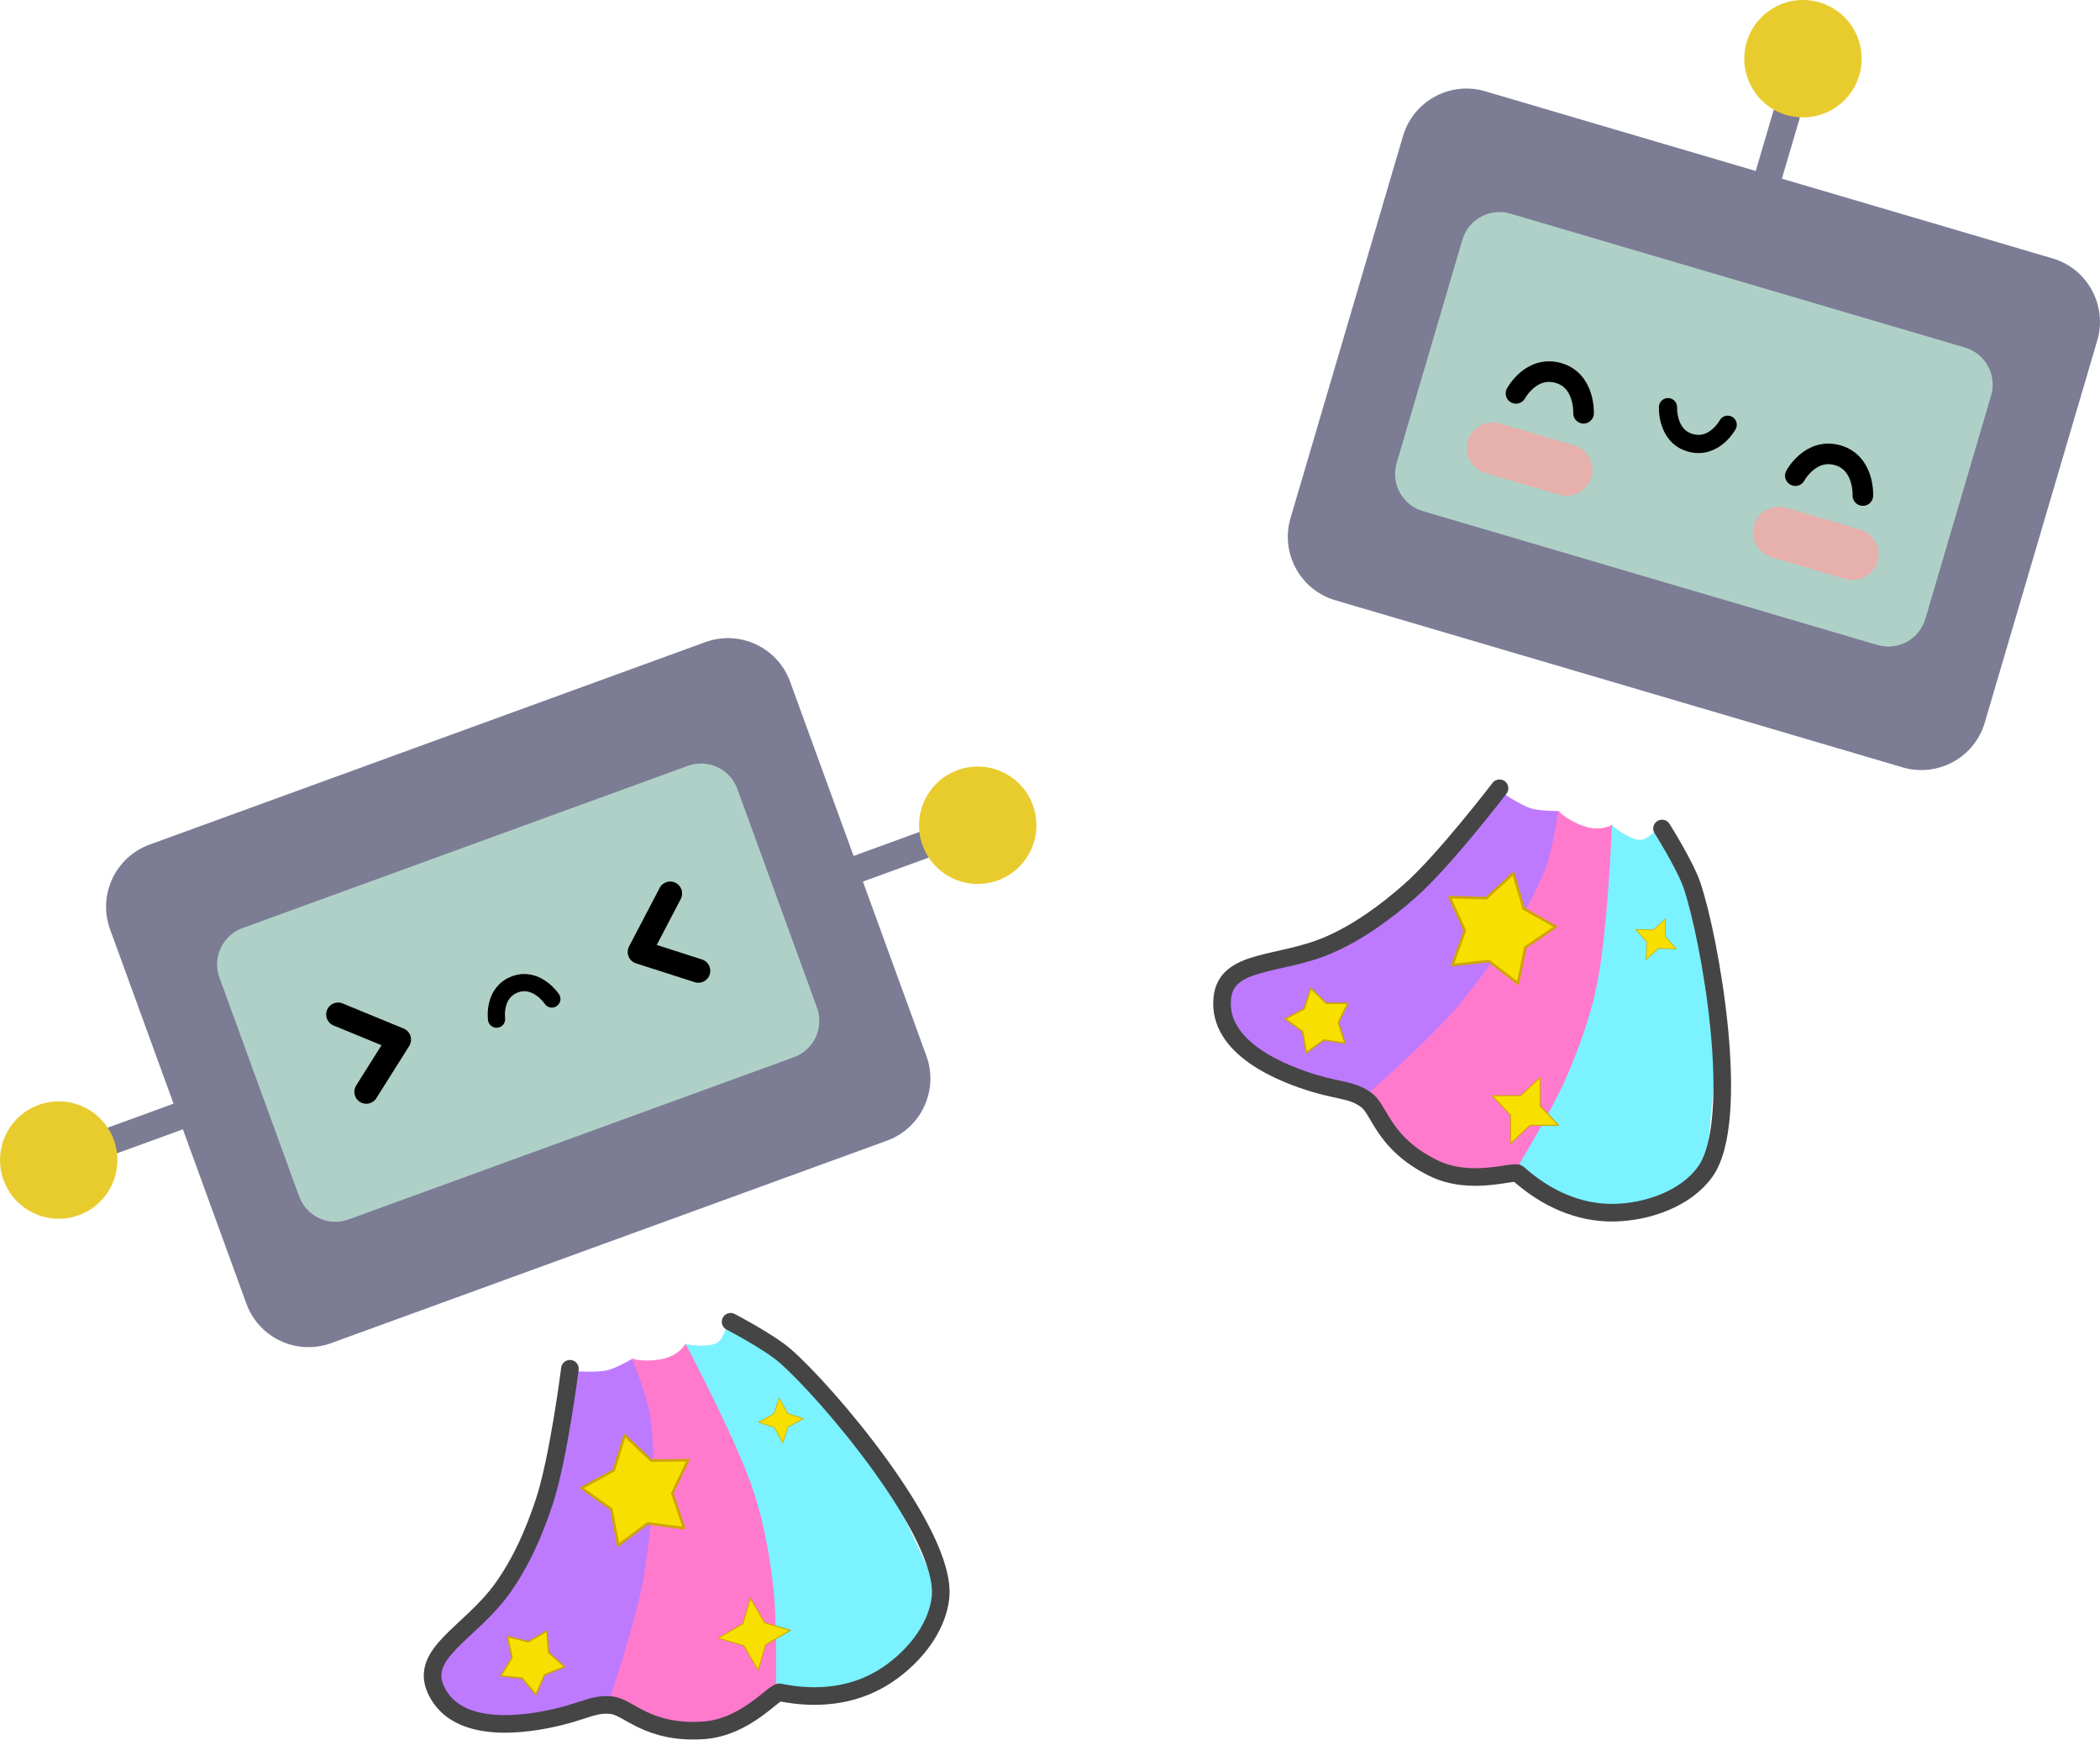
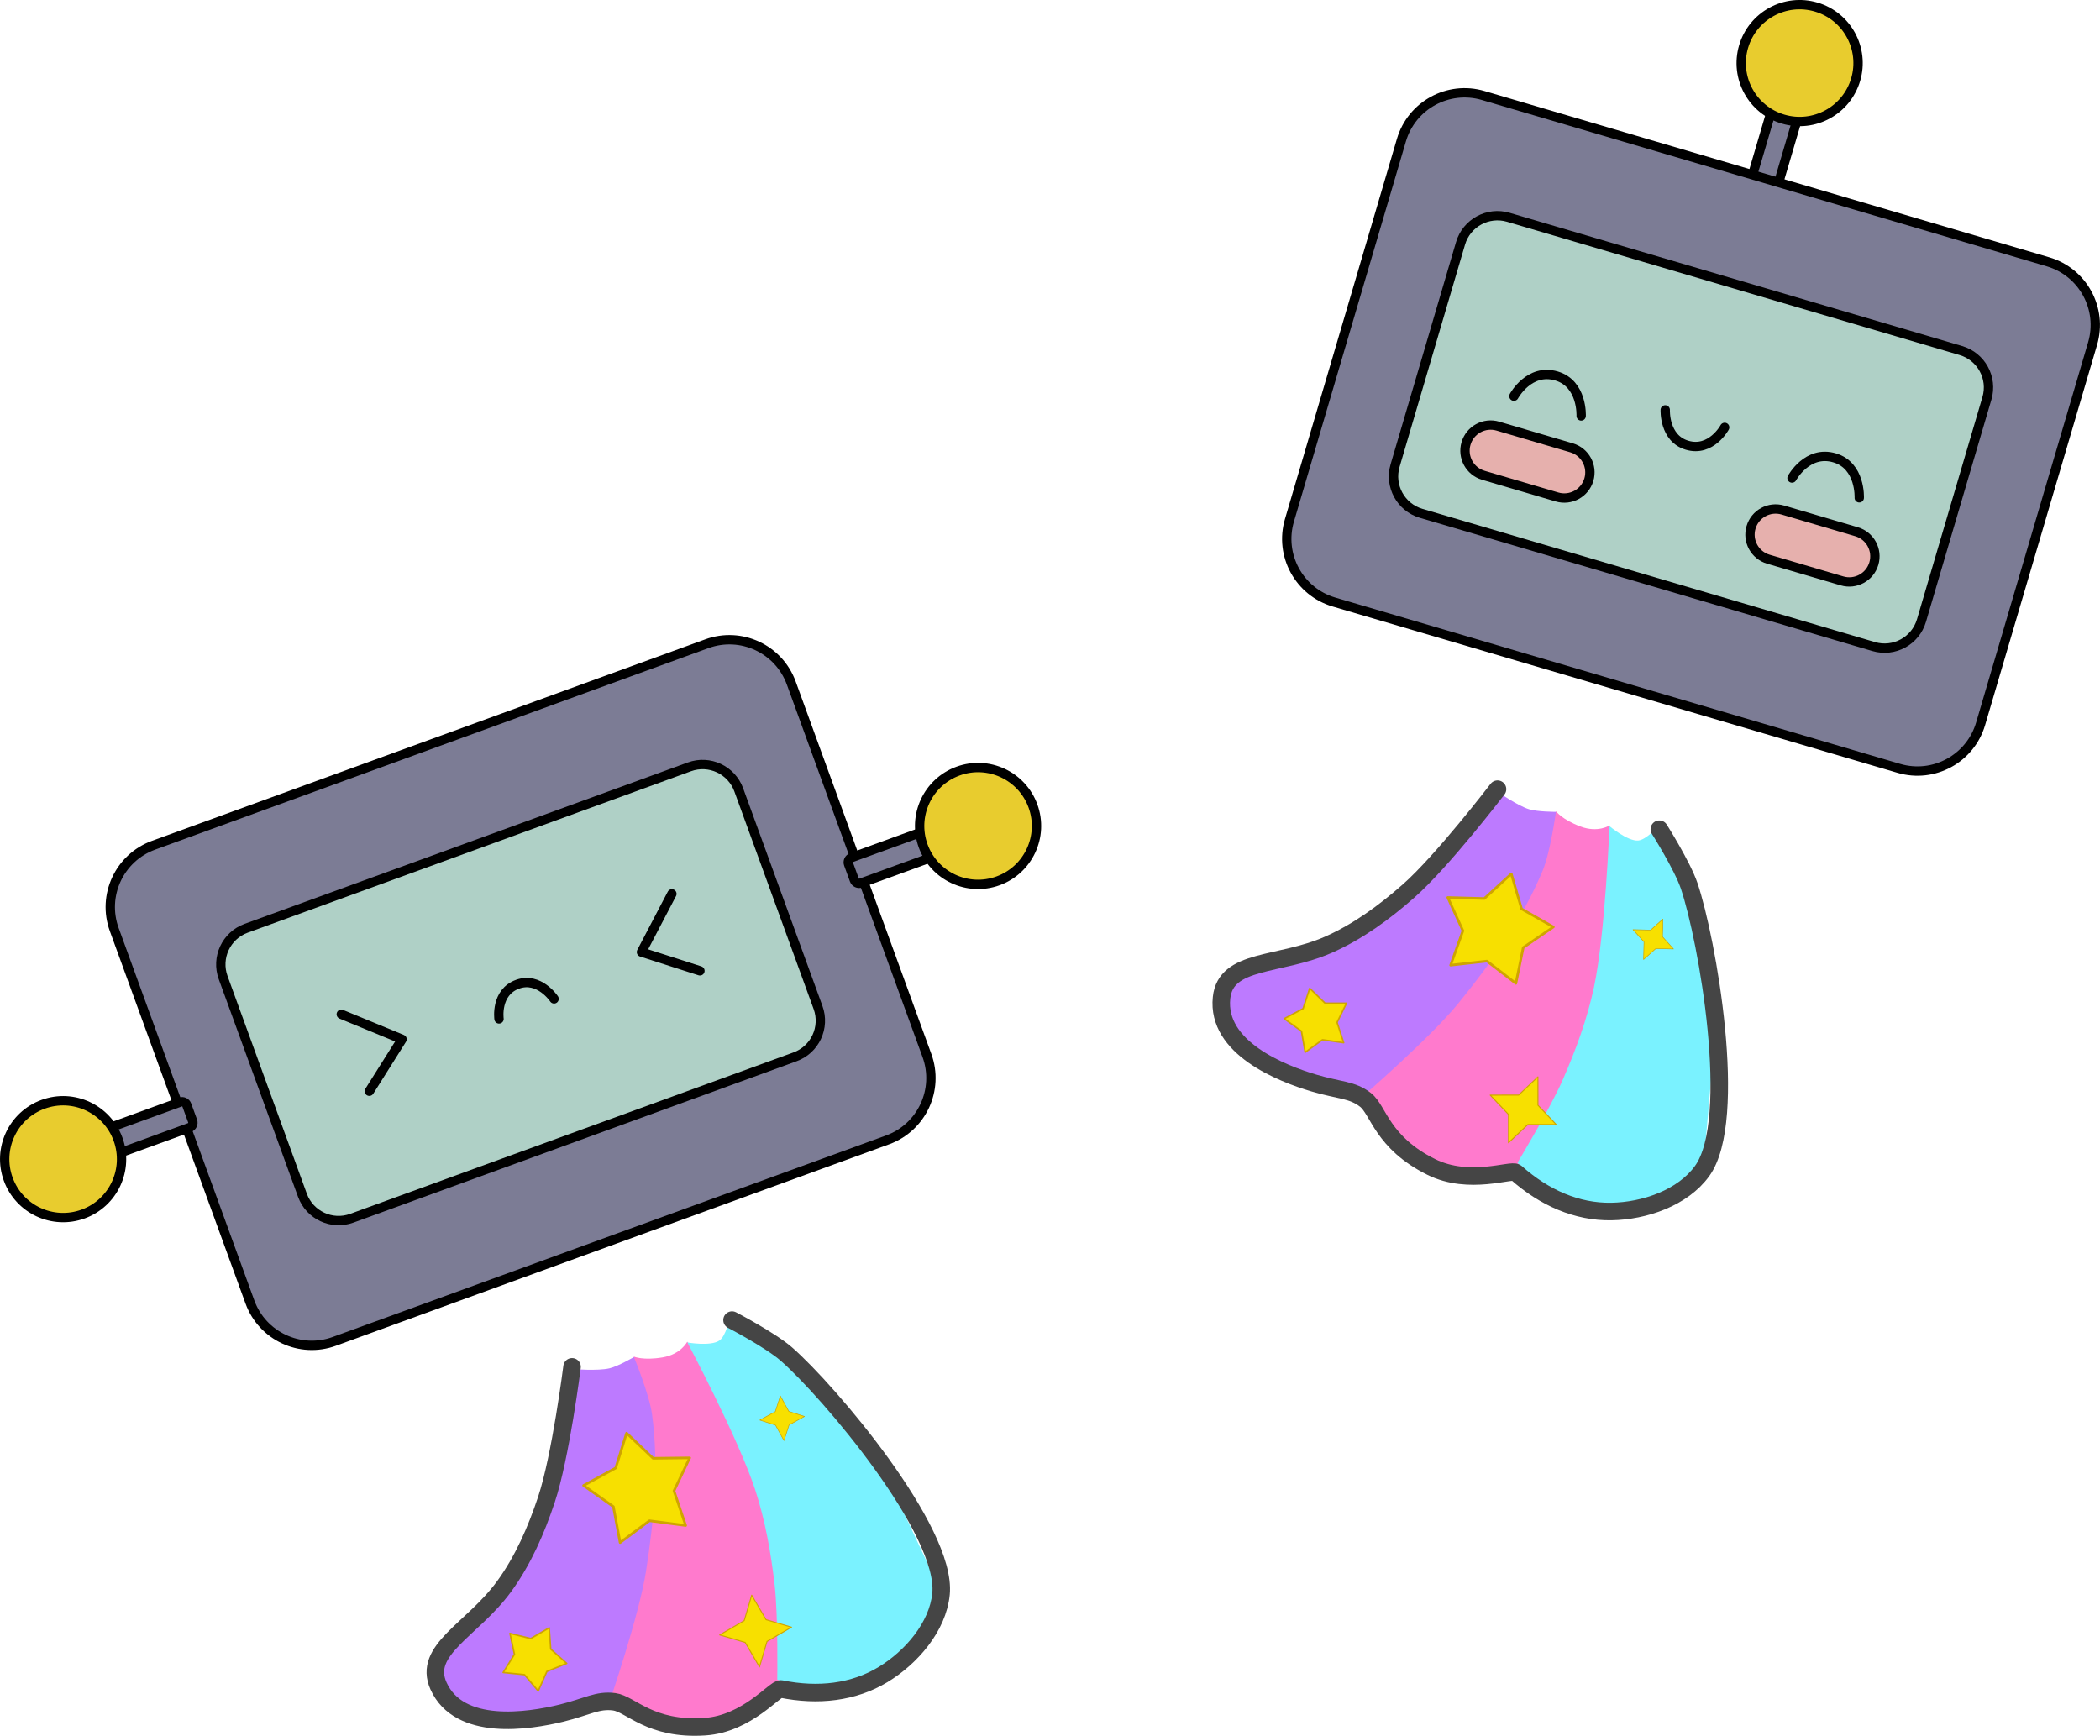
- <svg xmlns="http://www.w3.org/2000/svg" width="338.151" height="280.041" viewBox="0 0 89.469 74.094">
-   <g transform="rotate(-20.013 -114.143 219.441)">
+ <svg xmlns="http://www.w3.org/2000/svg" width="339.661" height="280.798" viewBox="0 0 89.869 74.294">
+   <g transform="rotate(-20.013 -113.476 218.974)" stroke="#000" stroke-width=".4" stroke-linecap="round" stroke-linejoin="round" stroke-dashoffset="35.169">
    <rect width="30.834" height="22.601" x="59.066" y="88.299" ry="2.818" fill="#7c7c95" />
    <rect width="23.483" height="13.209" x="62.741" y="92.995" ry="1.647" fill="#afd0c6" />
    <rect width="3.507" height="1.162" x="55.906" y="99.018" ry=".218" fill="#7c7c95" />
    <circle cx="53.647" cy="99.6" r="2.5" fill="#e8cc2e" />
    <g transform="matrix(-1 0 0 1 148.965 0)">
      <rect width="3.507" height="1.162" x="55.906" y="99.018" ry=".218" fill="#7c7c95" />
      <circle cx="53.647" cy="99.6" r="2.5" fill="#e8cc2e" />
    </g>
-     <g fill="none" stroke="#000" stroke-linecap="round" stroke-linejoin="round" stroke-dashoffset="35.169">
-       <path d="M66.954 97.846l2.077 1.896-2.077 1.611M82.012 97.846l-2.077 1.896 2.077 1.611" stroke-width="1.016" />
-       <path d="M75.736 100.344s-.272-1.122-1.251-1.123c-1.019-.002-1.256 1.123-1.256 1.123" stroke-width=".733" />
+     <g fill="none">
+       <path d="M66.954 97.846l2.077 1.896-2.077 1.611M82.012 97.846l-2.077 1.896 2.077 1.611M75.736 100.344s-.272-1.122-1.251-1.123c-1.019-.002-1.256 1.123-1.256 1.123" />
    </g>
  </g>
-   <g transform="rotate(16.408 384.461 -141.903)">
+   <g transform="rotate(16.408 383.867 -141.109)" stroke="#000" stroke-width=".4" stroke-linecap="round" stroke-linejoin="round" stroke-dashoffset="35.169">
    <g transform="rotate(90 99.93 129.804)">
      <rect width="3.507" height="1.162" x="55.906" y="99.018" ry=".218" fill="#7c7c95" />
      <circle cx="53.647" cy="99.6" r="2.5" fill="#e8cc2e" />
    </g>
    <rect width="30.834" height="22.601" x="114.718" y="88.678" ry="2.818" fill="#7c7c95" />
    <rect width="23.483" height="13.209" x="118.393" y="93.374" ry="1.647" fill="#afd0c6" />
-     <g fill="none" stroke="#000" stroke-linecap="round" stroke-linejoin="round" stroke-dashoffset="35.169">
-       <path d="M137.838 100.65s-.325-1.342-1.497-1.343c-1.22-.002-1.503 1.344-1.503 1.344M125.432 100.65s-.325-1.342-1.497-1.343c-1.22-.002-1.503 1.344-1.503 1.344" stroke-width=".877" />
-       <path d="M128.81 99.385s.287 1.186 1.323 1.187c1.077.002 1.328-1.187 1.328-1.187" stroke-width=".775" />
+     <g fill="none">
+       <path d="M137.838 100.65s-.325-1.342-1.497-1.343c-1.22-.002-1.503 1.344-1.503 1.344M125.432 100.65s-.325-1.342-1.497-1.343c-1.22-.002-1.503 1.344-1.503 1.344M128.81 99.385s.287 1.186 1.323 1.187c1.077.002 1.328-1.187 1.328-1.187" />
    </g>
    <g transform="translate(-.208)" fill="#faa4a4" fill-opacity=".726">
      <rect width="5.48" height="2.194" x="121.246" y="102.075" ry="1.097" />
      <rect width="5.48" height="2.194" x="133.96" y="102.075" ry="1.097" />
    </g>
  </g>
-   <path d="M27.028 58.812s.538 3.7.514 5.562a21.657 21.657 0 01-.515 4.33c-.287 1.31-1.236 3.827-1.236 3.827l1.3.597 1.59.662 3.087-.67 1.356-1.089s.044-4.08-.309-6.077c-.39-2.206-1.977-6.423-1.977-6.423l-1.628-2.304s-.27.537-1.05.67c-.841.143-1.235-.034-1.235-.034z" fill="#ff7acd" />
-   <path d="M29.217 57.259s2.18 4.105 2.9 6.302c.431 1.319.675 2.7.833 4.078.155 1.34.112 4.047.112 4.047l1.666.67 2.279-.591 2.27-1.915.811-1.874-2.375-5.065-4.308-5.16-2.392-1.495s-.147.73-.427.92c-.378.258-1.37.083-1.37.083z" fill="#7af2ff" />
-   <path d="M24.346 58.4l-1.163 5.553s-1.155 2.66-1.937 3.875c-.824 1.28-2.874 3.552-2.874 3.552l.807 1.324 1.68.549 3.1-.194 1.937-.452s1.252-3.655 1.55-5.554c.346-2.213.557-4.496.258-6.716-.115-.85-.775-2.454-.775-2.454s-.679.398-1.056.485c-.496.114-1.527.031-1.527.031z" fill="#bd7aff" />
-   <path d="M22.833 72.178l-.59-.7-.91-.093.483-.777-.193-.895.889.22.791-.46.065.912.683.61-.849.345z" fill="#f7e000" stroke="#cfa500" stroke-width=".064" stroke-linecap="round" stroke-linejoin="round" stroke-dashoffset="35.169" />
-   <path d="M34.228 60.426l-.66.362-.217.67-.362-.66-.67-.216.66-.363.216-.67.363.66z" fill="#f7e000" stroke="#cfa500" stroke-width=".026" stroke-linecap="round" stroke-linejoin="round" stroke-dashoffset="35.169" />
-   <path d="M33.672 69.445l-1.05.612-.32 1.09-.613-1.049-1.09-.321 1.05-.612.32-1.09.613 1.049z" fill="#f7e000" stroke="#cfa500" stroke-width=".043" stroke-linecap="round" stroke-linejoin="round" stroke-dashoffset="35.169" />
-   <path d="M29.143 65.093l-1.551-.203-1.255.934-.287-1.538-1.276-.905 1.374-.748.466-1.494 1.136 1.076 1.565-.018-.672 1.413z" fill="#f7e000" stroke="#cfa500" stroke-width=".109" stroke-linecap="round" stroke-linejoin="round" stroke-dashoffset="35.169" />
-   <path d="M24.281 58.303s-.487 3.852-1.098 5.683c-.435 1.305-.997 2.6-1.808 3.713-1.359 1.866-3.506 2.71-2.81 4.262.883 1.964 3.843 1.51 5.264 1.162 1.105-.27 1.54-.581 2.26-.484.704.095 1.53 1.222 3.875 1.066 1.817-.121 3.015-1.665 3.261-1.615 1.591.323 3.103.145 4.36-.613 1.214-.734 2.347-2.043 2.486-3.455.265-2.707-4.822-8.702-6.62-10.268-.689-.6-2.324-1.453-2.324-1.453" fill="none" stroke="#454545" stroke-width=".75" stroke-linecap="round" stroke-linejoin="round" stroke-dashoffset="35.169" />
+   <path d="M27.229 59.013s.537 3.7.513 5.561a21.657 21.657 0 01-.515 4.33c-.287 1.31-1.236 3.827-1.236 3.827l1.3.597 1.59.662 3.087-.67 1.356-1.088s.044-4.08-.309-6.077c-.39-2.207-1.977-6.424-1.977-6.424l-1.628-2.304s-.27.538-1.05.67c-.841.143-1.235-.034-1.235-.034z" fill="#ff7acd" />
+   <path d="M29.417 57.46s2.18 4.104 2.9 6.301c.431 1.319.675 2.7.834 4.078.154 1.341.111 4.048.111 4.048l1.666.669 2.279-.59 2.27-1.916.811-1.874-2.375-5.065-4.307-5.16-2.393-1.494s-.147.73-.427.92c-.378.258-1.37.082-1.37.082z" fill="#7af2ff" />
+   <path d="M24.546 58.6l-1.163 5.554s-1.155 2.66-1.937 3.874c-.824 1.28-2.874 3.552-2.874 3.552l.808 1.324 1.679.549 3.1-.194 1.937-.452s1.252-3.655 1.55-5.554c.346-2.213.557-4.495.258-6.716-.114-.85-.775-2.454-.775-2.454s-.678.399-1.056.485c-.496.114-1.527.032-1.527.032z" fill="#bd7aff" />
+   <path d="M23.033 72.378l-.59-.7-.91-.093.483-.777-.193-.895.889.22.791-.46.065.913.683.61-.848.344z" fill="#f7e000" stroke="#cfa500" stroke-width=".064" stroke-linecap="round" stroke-linejoin="round" stroke-dashoffset="35.169" />
+   <path d="M34.428 60.626l-.66.363-.217.67-.362-.66-.67-.217.66-.362.216-.67.363.66z" fill="#f7e000" stroke="#cfa500" stroke-width=".026" stroke-linecap="round" stroke-linejoin="round" stroke-dashoffset="35.169" />
+   <path d="M33.873 69.645l-1.05.612-.321 1.091-.612-1.05-1.091-.32 1.05-.613.32-1.09.613 1.049z" fill="#f7e000" stroke="#cfa500" stroke-width=".043" stroke-linecap="round" stroke-linejoin="round" stroke-dashoffset="35.169" />
+   <path d="M29.343 65.293l-1.551-.203-1.255.935-.287-1.539-1.276-.905 1.374-.748.466-1.493 1.136 1.076 1.565-.018-.672 1.413z" fill="#f7e000" stroke="#cfa500" stroke-width=".109" stroke-linecap="round" stroke-linejoin="round" stroke-dashoffset="35.169" />
+   <path d="M24.481 58.503s-.487 3.853-1.098 5.683c-.435 1.306-.997 2.6-1.808 3.713-1.359 1.866-3.506 2.71-2.809 4.262.882 1.964 3.842 1.51 5.263 1.163 1.105-.271 1.541-.582 2.26-.485.704.095 1.53 1.222 3.875 1.066 1.817-.12 3.015-1.665 3.261-1.614 1.591.323 3.104.145 4.36-.614 1.214-.734 2.347-2.043 2.486-3.455.266-2.707-4.822-8.702-6.62-10.268-.689-.6-2.324-1.453-2.324-1.453" fill="none" stroke="#454545" stroke-width=".75" stroke-linecap="round" stroke-linejoin="round" stroke-dashoffset="35.169" />
  <g>
-     <path d="M66.004 35.4s-1.397 3.467-2.354 5.064a21.657 21.657 0 01-2.623 3.483c-.907.987-2.994 2.686-2.994 2.686l.823 1.17 1.041 1.371 3.005.975 1.72-.259s2.09-3.504 2.79-5.407c.773-2.103 1.523-6.546 1.523-6.546l-.248-2.81s-.503.329-1.245.05c-.799-.3-1.05-.65-1.05-.65z" fill="#ff7acd" />
-     <path d="M68.677 35.158s-.181 4.644-.665 6.905c-.29 1.357-.774 2.673-1.33 3.944-.542 1.236-1.94 3.554-1.94 3.554l1.103 1.416 2.267.636 2.924-.513 1.645-1.211.495-5.573-1.127-6.626-1.315-2.495s-.495.557-.833.58c-.456.033-1.224-.617-1.224-.617z" fill="#7af2ff" />
-     <path d="M63.893 33.693l-3.798 4.215s-2.338 1.718-3.624 2.374c-1.357.692-4.27 1.624-4.27 1.624l.031 1.55 1.175 1.319 2.777 1.392 1.901.584s2.922-2.528 4.134-4.02c1.413-1.739 2.743-3.605 3.602-5.674.329-.793.565-2.511.565-2.511s-.787.003-1.157-.112c-.486-.151-1.336-.741-1.336-.741z" fill="#bd7aff" />
-     <path d="M55.654 44.84l-.157-.903-.74-.538.808-.428.284-.87.657.636h.916l-.403.823.282.87-.906-.129z" fill="#f7e000" stroke="#cfa500" stroke-width=".064" stroke-linecap="round" stroke-linejoin="round" stroke-dashoffset="35.169" />
-     <path d="M71.415 40.416l-.753-.02-.525.471.02-.753-.471-.524.753.019.524-.47-.019.752z" fill="#f7e000" stroke="#cfa500" stroke-width=".026" stroke-linecap="round" stroke-linejoin="round" stroke-dashoffset="35.169" />
-     <path d="M66.397 47.93l-1.215.002-.826.78-.001-1.214-.781-.826 1.215-.002.826-.78.001 1.215z" fill="#f7e000" stroke="#cfa500" stroke-width=".043" stroke-linecap="round" stroke-linejoin="round" stroke-dashoffset="35.169" />
-     <path d="M64.672 41.891l-1.239-.956-1.554.176.526-1.473-.648-1.425 1.564.045 1.154-1.056.44 1.501 1.362.772-1.292.883z" fill="#f7e000" stroke="#cfa500" stroke-width=".109" stroke-linecap="round" stroke-linejoin="round" stroke-dashoffset="35.169" />
-     <path d="M63.886 33.577s-2.36 3.084-3.808 4.359c-1.033.91-2.17 1.745-3.43 2.3-2.114.928-4.394.577-4.572 2.27-.226 2.14 2.56 3.238 3.963 3.652 1.092.322 1.625.273 2.197.718.561.437.707 1.825 2.813 2.87 1.631.81 3.443.079 3.63.246 1.213 1.08 2.61 1.687 4.077 1.663 1.418-.023 3.056-.585 3.887-1.735 1.59-2.206.21-9.947-.555-12.204-.294-.866-1.279-2.426-1.279-2.426" fill="none" stroke="#454545" stroke-width=".75" stroke-linecap="round" stroke-linejoin="round" stroke-dashoffset="35.169" />
+     <path d="M66.204 35.6s-1.396 3.468-2.354 5.064a21.657 21.657 0 01-2.623 3.483c-.907.988-2.994 2.686-2.994 2.686l.823 1.17 1.041 1.372 3.005.974 1.72-.259s2.09-3.503 2.79-5.407c.774-2.102 1.523-6.546 1.523-6.546l-.248-2.81s-.503.329-1.245.05c-.798-.299-1.05-.65-1.05-.65z" fill="#ff7acd" />
+     <path d="M68.877 35.358s-.181 4.644-.665 6.905c-.29 1.357-.774 2.673-1.33 3.944-.541 1.237-1.94 3.554-1.94 3.554l1.103 1.416 2.267.637 2.924-.514 1.645-1.21.495-5.573-1.127-6.626-1.315-2.496s-.495.557-.832.58c-.456.033-1.225-.617-1.225-.617z" fill="#7af2ff" />
+     <path d="M64.093 33.893l-3.798 4.215s-2.337 1.718-3.624 2.374c-1.356.692-4.27 1.624-4.27 1.624l.031 1.55 1.175 1.32 2.777 1.391 1.901.584s2.922-2.528 4.134-4.02c1.413-1.738 2.743-3.605 3.602-5.674.329-.792.565-2.51.565-2.51s-.787.002-1.157-.113c-.486-.151-1.335-.741-1.335-.741z" fill="#bd7aff" />
+     <path d="M55.854 45.04l-.157-.902-.74-.539.809-.428.283-.87.657.637h.916l-.403.822.283.87-.907-.128z" fill="#f7e000" stroke="#cfa500" stroke-width=".064" stroke-linecap="round" stroke-linejoin="round" stroke-dashoffset="35.169" />
+     <path d="M71.615 40.616l-.753-.019-.525.47.02-.752-.471-.525.753.02.524-.472-.019.754z" fill="#f7e000" stroke="#cfa500" stroke-width=".026" stroke-linecap="round" stroke-linejoin="round" stroke-dashoffset="35.169" />
+     <path d="M66.597 48.131l-1.215.001-.826.781-.001-1.215-.781-.826 1.215-.001.826-.781.001 1.215z" fill="#f7e000" stroke="#cfa500" stroke-width=".043" stroke-linecap="round" stroke-linejoin="round" stroke-dashoffset="35.169" />
+     <path d="M64.872 42.091l-1.239-.955-1.554.175.526-1.473-.648-1.425 1.564.045 1.155-1.056.44 1.502 1.361.771-1.291.883z" fill="#f7e000" stroke="#cfa500" stroke-width=".109" stroke-linecap="round" stroke-linejoin="round" stroke-dashoffset="35.169" />
+     <path d="M64.086 33.777s-2.359 3.084-3.807 4.359c-1.034.91-2.17 1.745-3.431 2.3-2.113.928-4.394.578-4.572 2.27-.226 2.14 2.56 3.238 3.964 3.652 1.09.322 1.624.273 2.197.719.56.436.706 1.825 2.812 2.87 1.631.81 3.443.078 3.63.245 1.213 1.08 2.61 1.687 4.077 1.663 1.419-.023 3.057-.584 3.887-1.735 1.591-2.205.21-9.947-.555-12.204-.294-.866-1.278-2.425-1.278-2.425" fill="none" stroke="#454545" stroke-width=".75" stroke-linecap="round" stroke-linejoin="round" stroke-dashoffset="35.169" />
  </g>
</svg>
